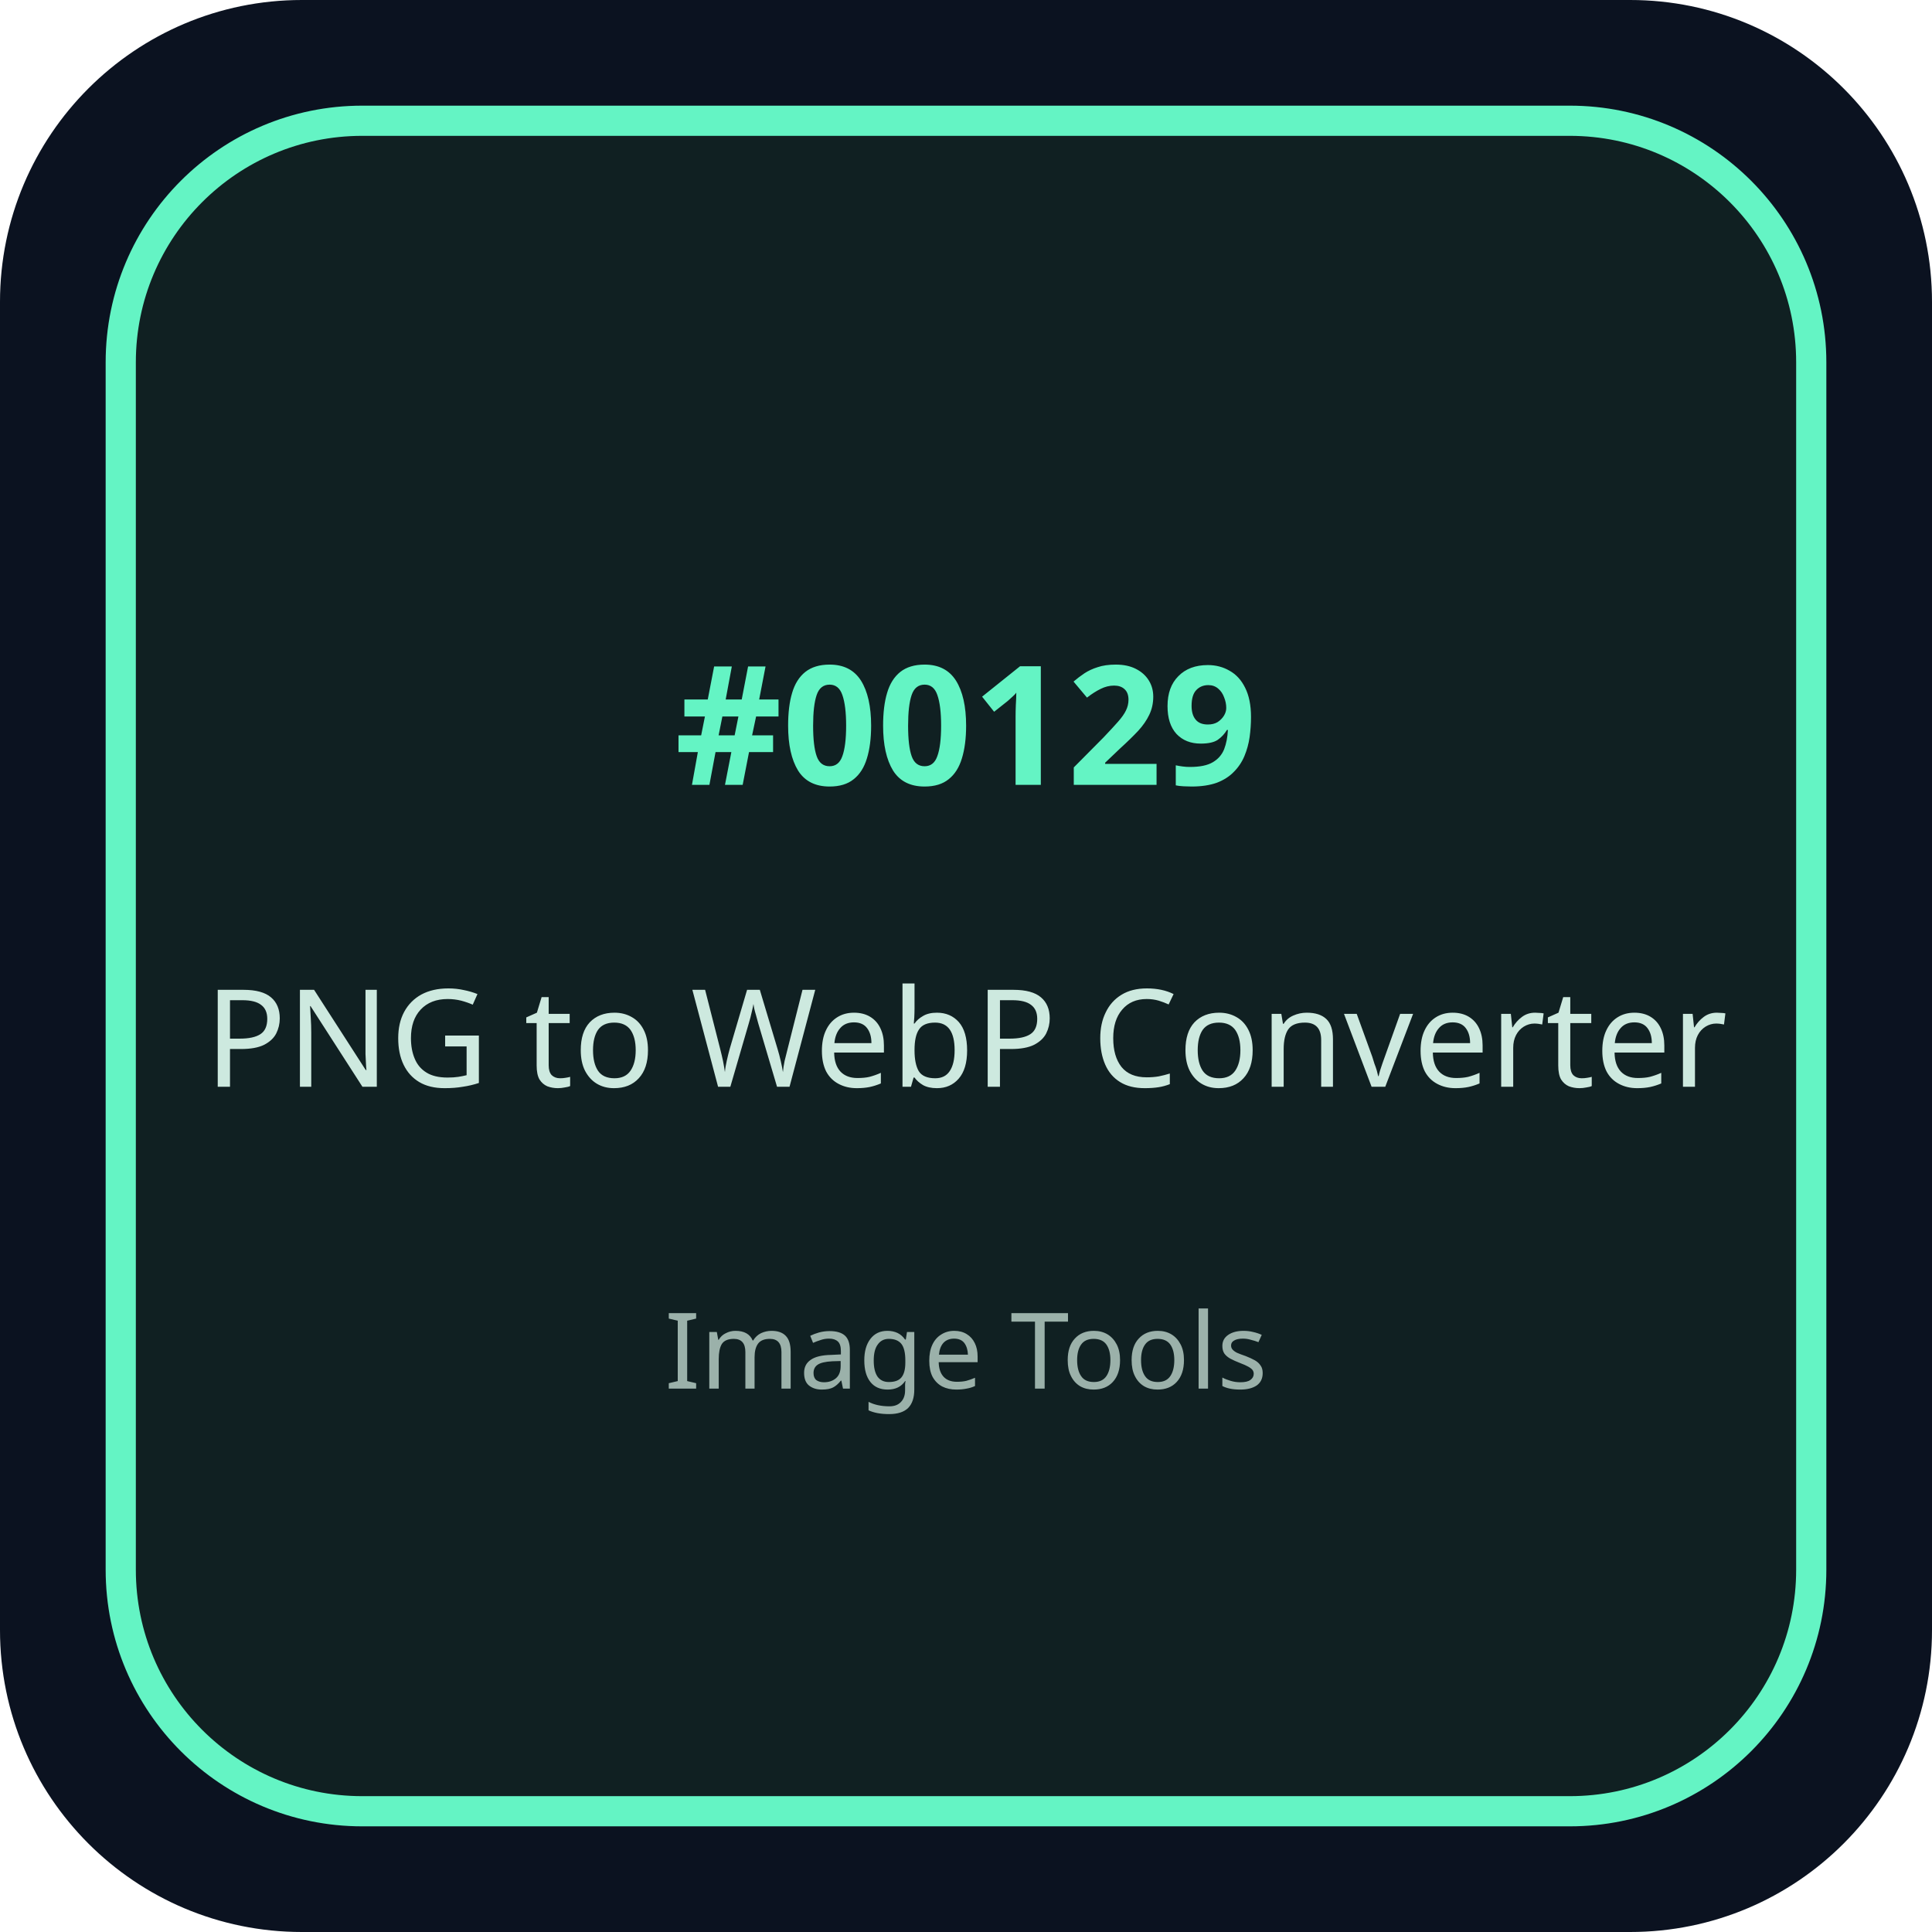
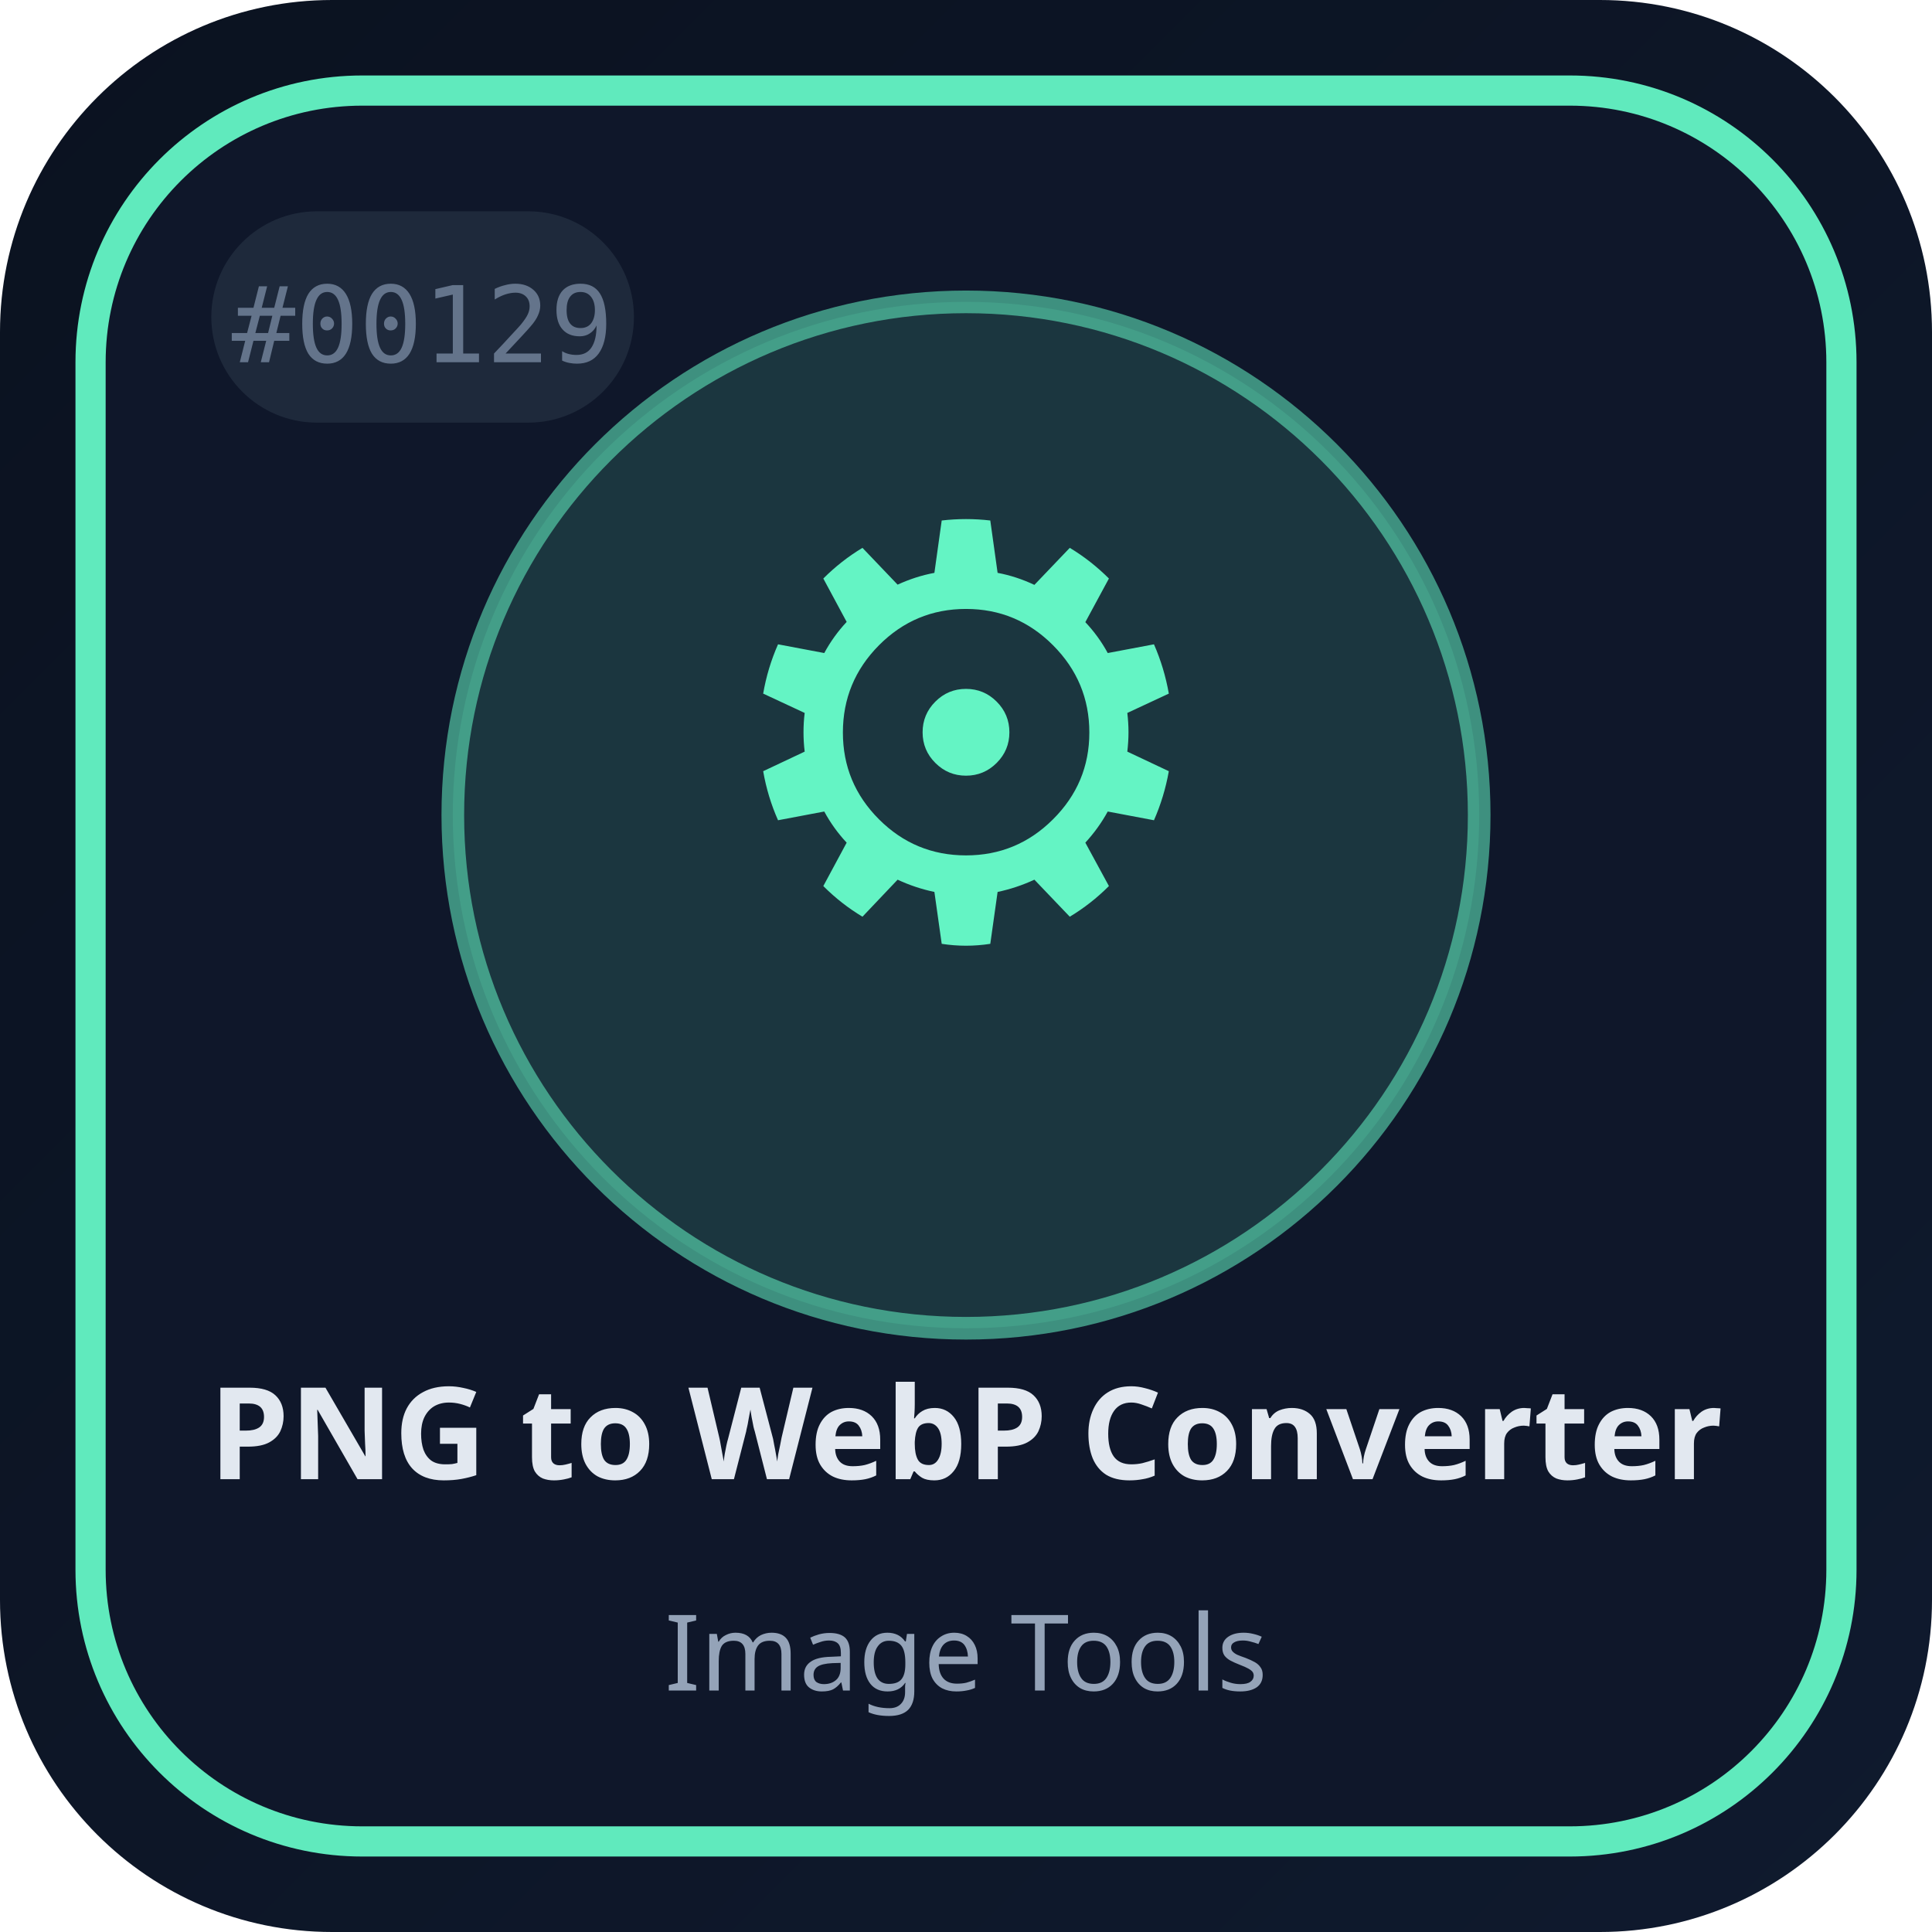
<svg xmlns="http://www.w3.org/2000/svg" width="128" height="128" viewBox="0 0 128 128" role="img" aria-labelledby="t d">
-   <rect width="128" height="128" rx="20" fill="#0b1220" />
-   <rect x="8" y="8" width="112" height="112" rx="16" fill="#102022" stroke="#64f4c4" stroke-width="2" />
-   <text x="64" y="52" text-anchor="middle" font-family="system-ui,sans-serif" font-size="11" fill="#64f4c4" font-weight="700">#00129</text>
-   <text x="64" y="72" text-anchor="middle" font-family="system-ui,sans-serif" font-size="9" fill="#cde9df">PNG to WebP Converter</text>
-   <text x="64" y="92" text-anchor="middle" font-family="system-ui,sans-serif" font-size="7" fill="#9bb1aa">Image Tools</text>
+   <defs>
+     <linearGradient id="bg" x1="0" y1="0" x2="1" y2="1">
+       <stop offset="0%" stop-color="#0b1220" />
+       <stop offset="100%" stop-color="#0f1a2e" />
+     </linearGradient>
+   </defs>
+   <rect width="128" height="128" rx="22" fill="url(#bg)" />
+   <rect x="6" y="6" width="116" height="116" rx="18" fill="#0f172a" stroke="#64f4c4" stroke-width="2" opacity="0.95" />
+   <circle cx="64" cy="54" r="34" fill="#64f4c4" fill-opacity="0.14" stroke="#64f4c4" stroke-width="1.5" stroke-opacity="0.55" />
+   <text x="64" y="62" text-anchor="middle" font-family="system-ui,Segoe UI Emoji,sans-serif" font-size="38" fill="#64f4c4" font-weight="700">⚙</text>
+   <text x="64" y="98" text-anchor="middle" font-family="system-ui,sans-serif" font-size="8.5" fill="#e2e8f0" font-weight="600">PNG to WebP Converter</text>
+   <text x="64" y="112" text-anchor="middle" font-family="system-ui,sans-serif" font-size="7" fill="#94a3b8">Image Tools</text>
+   <rect x="14" y="14" width="28" height="14" rx="7" fill="#1e293b" />
+   <text x="28" y="24" text-anchor="middle" font-family="ui-monospace,Consolas,monospace" font-size="7" fill="#64748b">#00129</text>
</svg>
